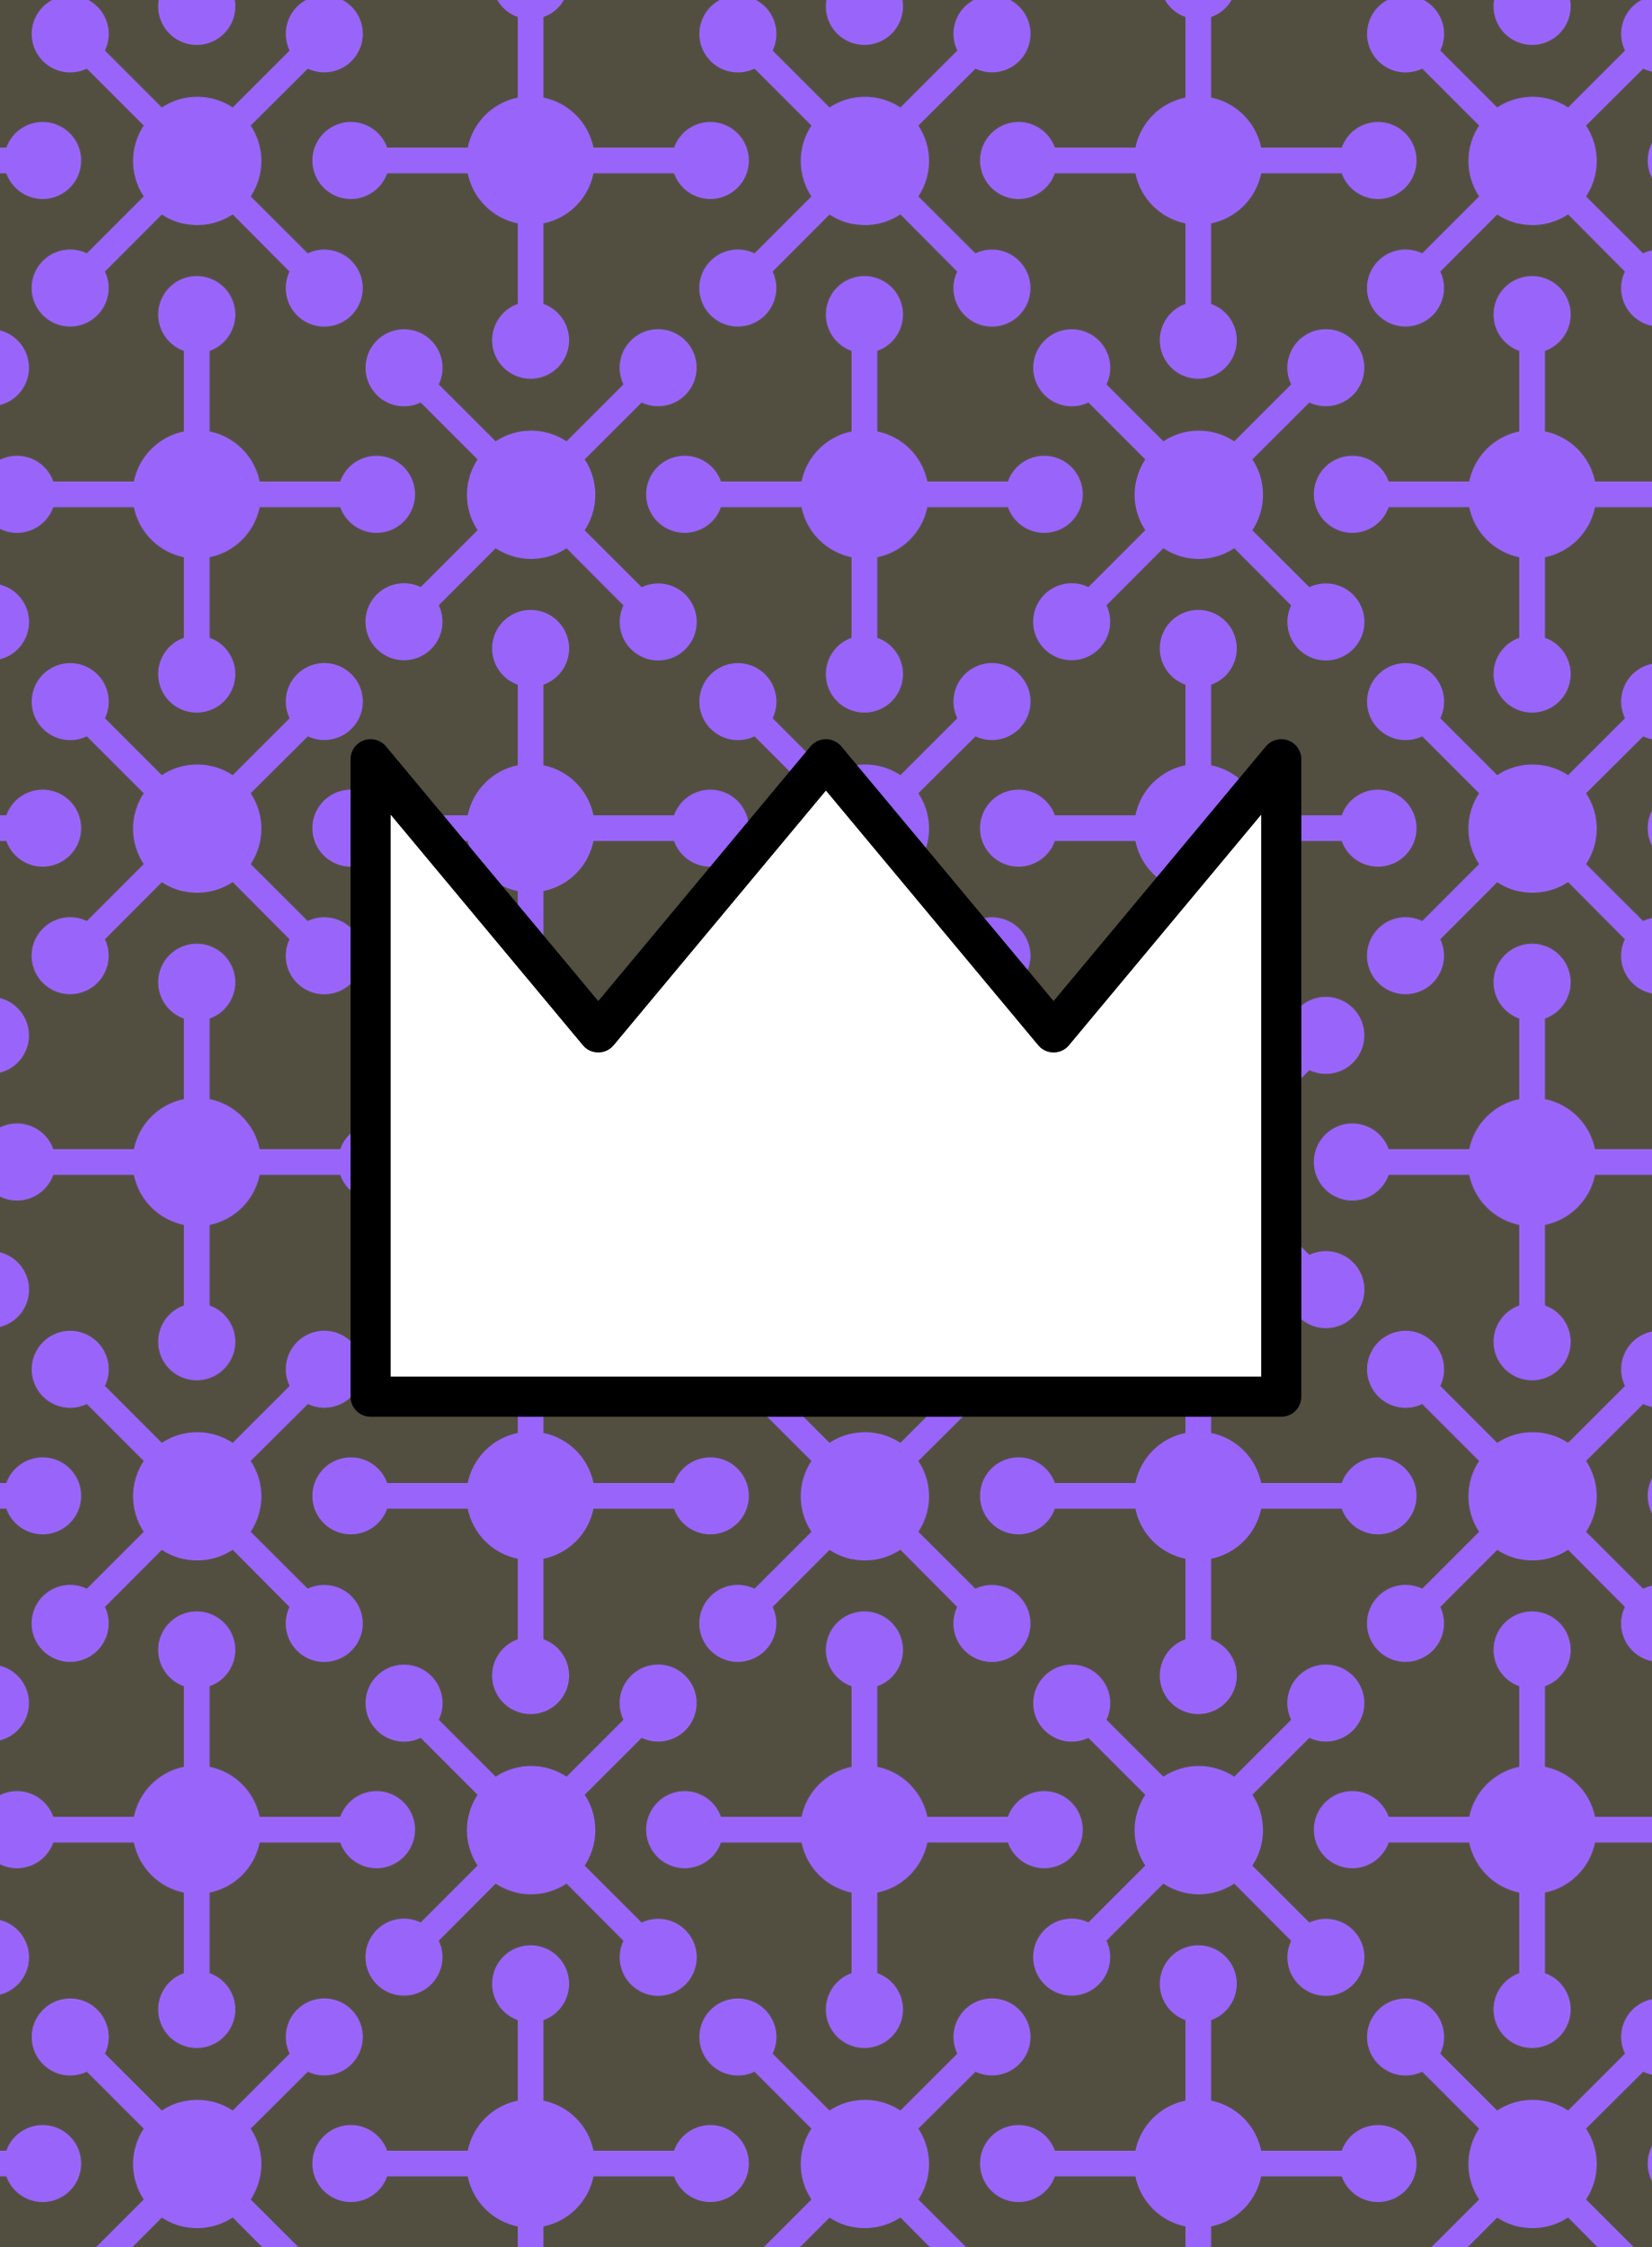
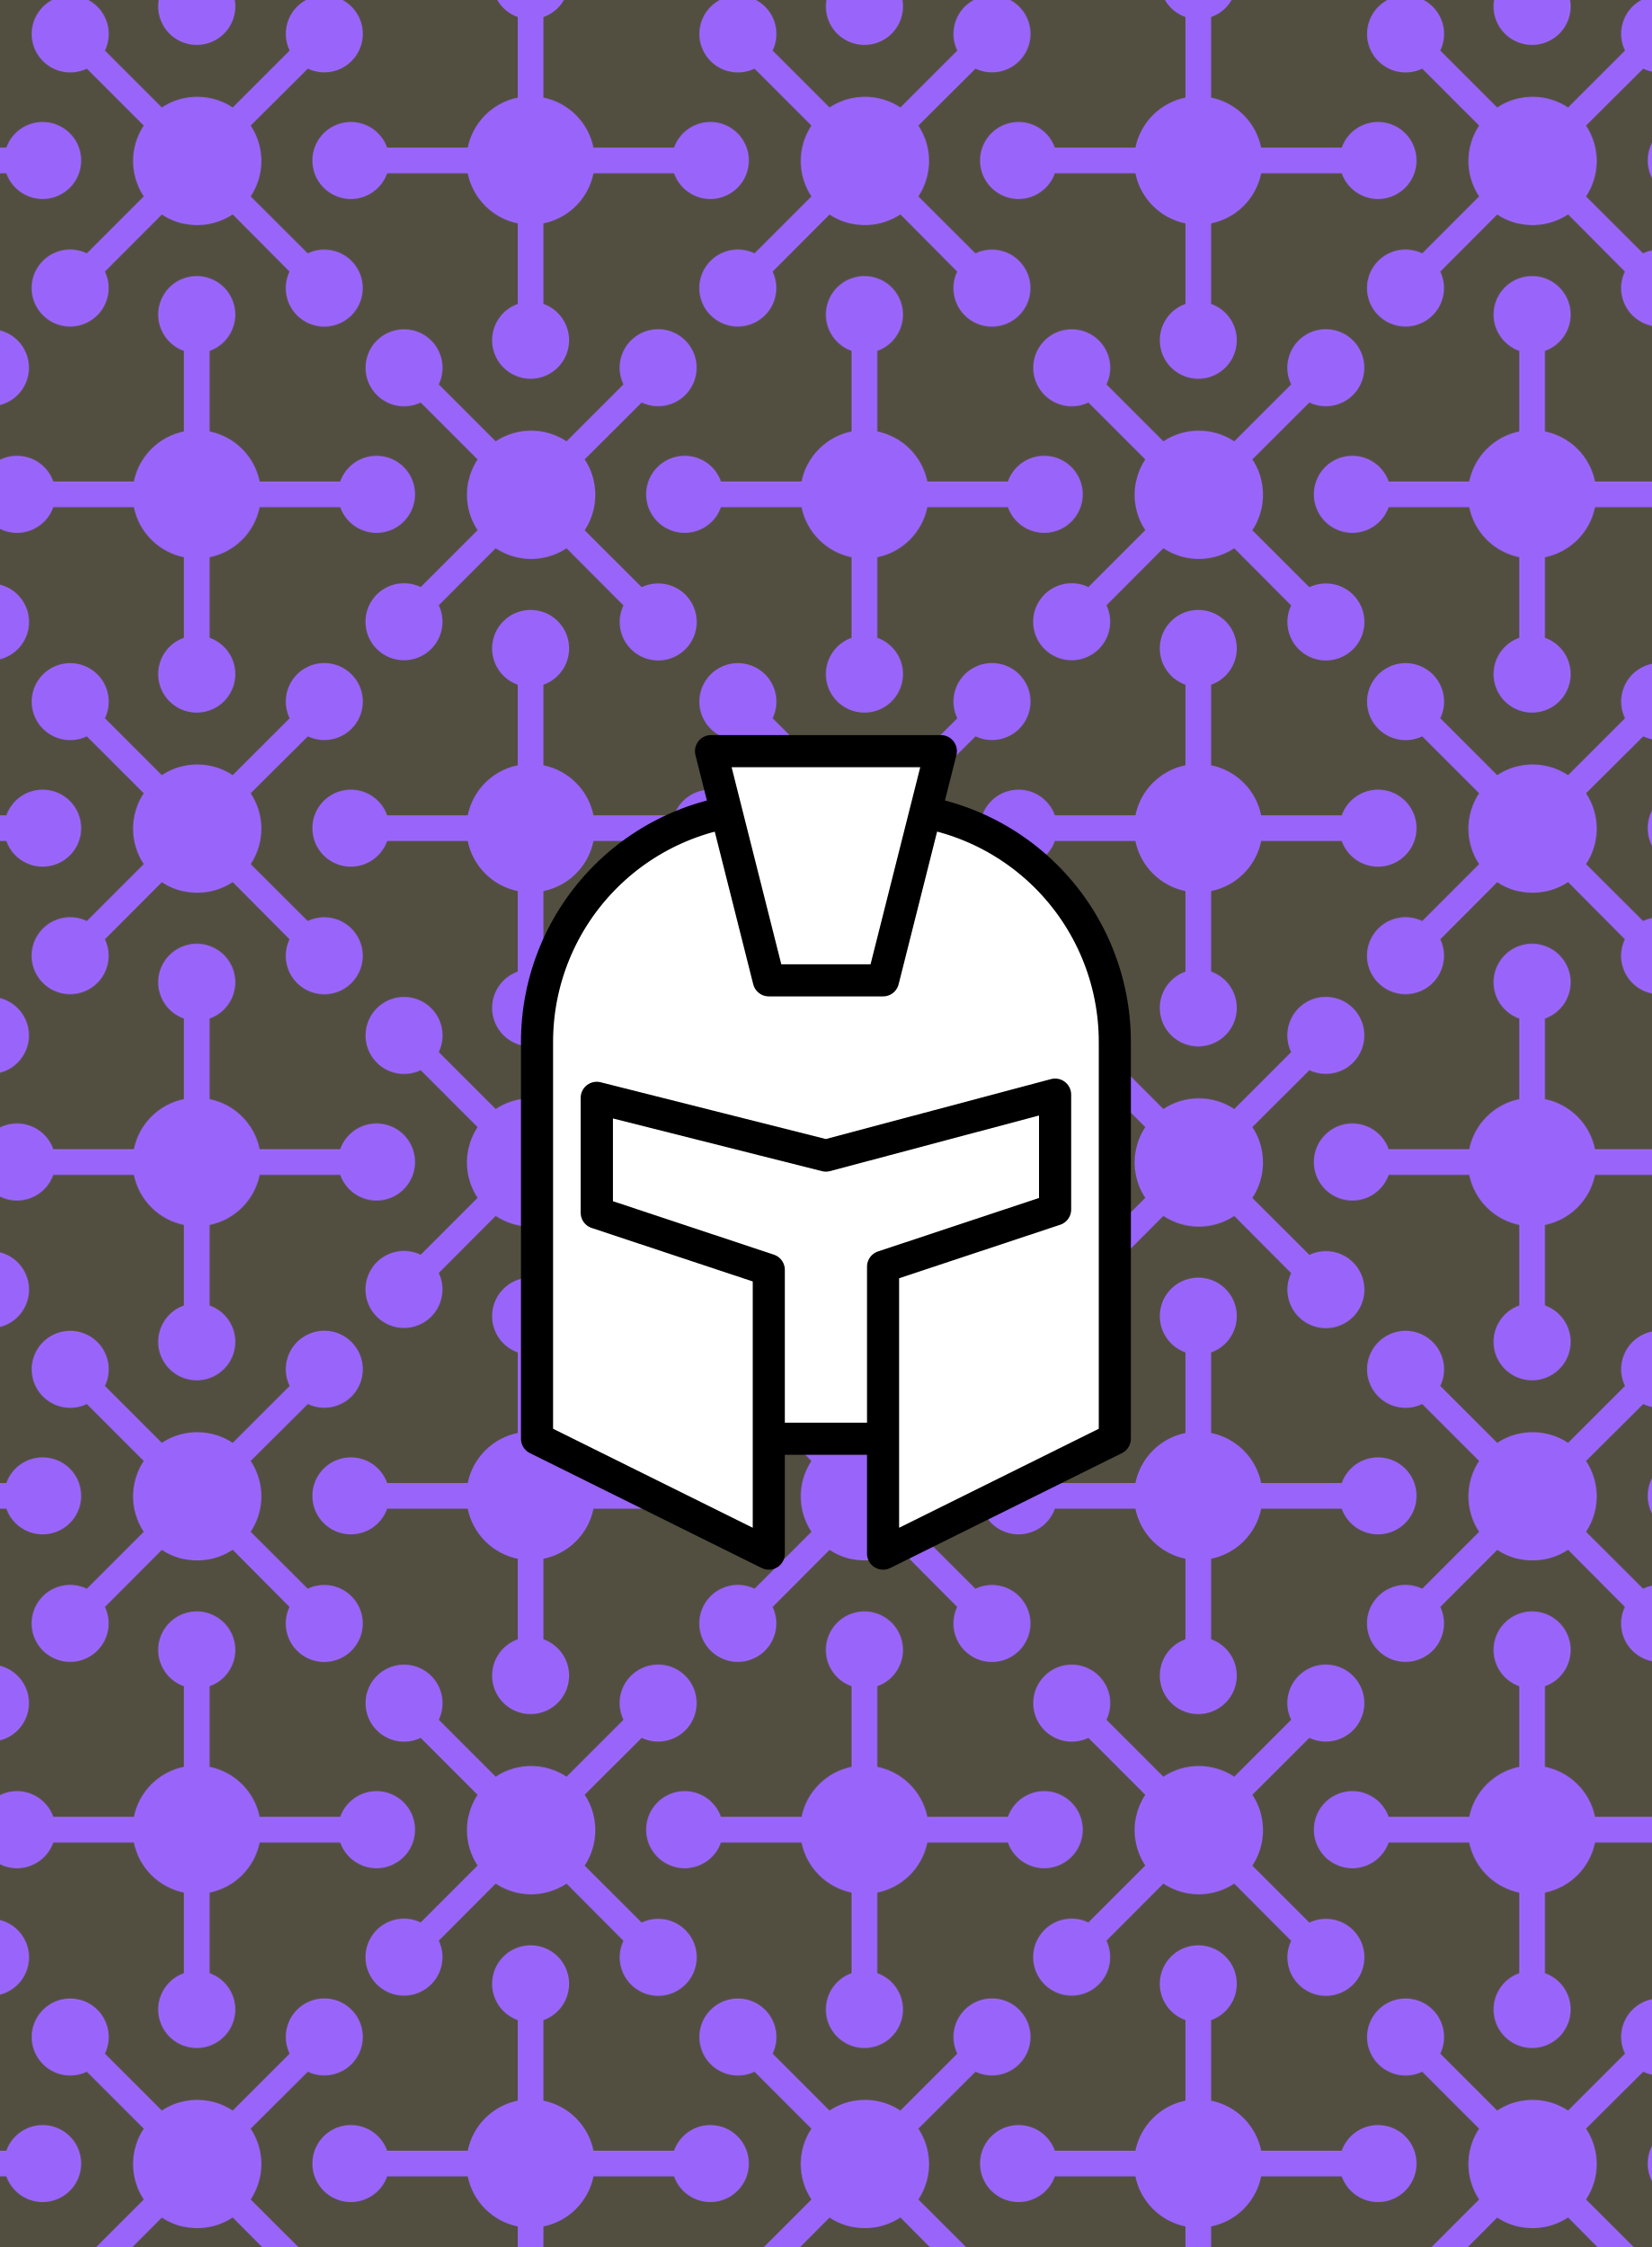
- <svg xmlns="http://www.w3.org/2000/svg" width="816px" height="1110px" viewBox="-2.5 -7.5 25 35" version="1.1">
+ <svg xmlns="http://www.w3.org/2000/svg" width="408px" height="555px" viewBox="-2.5 -7.5 25 35" version="1.1">
  <defs>
    <pattern id="pattern" x="0" y="0" width="52" height="52" patternUnits="userSpaceOnUse" patternTransform="scale(0.2 0.2)">
      <path fill="#9964f9" d="M0 17.83V0h17.83a3 3 0 0 1-5.66 2H5.9A5 5 0 0 1 2 5.9v6.27a3 3 0 0 1-2 5.66zm0 18.34a3 3 0 0 1 2 5.66v6.27A5 5 0 0 1 5.9 52h6.27a3 3 0 0 1 5.66 0H0V36.17zM36.17 52a3 3 0 0 1 5.66 0h6.27a5 5 0 0 1 3.9-3.9v-6.27a3 3 0 0 1 0-5.66V52H36.17zM0 31.93v-9.78a5 5 0 0 1 3.8.72l4.43-4.43a3 3 0 1 1 1.42 1.41L5.2 24.28a5 5 0 0 1 0 5.52l4.44 4.43a3 3 0 1 1-1.42 1.42L3.8 31.2a5 5 0 0 1-3.8.72zm52-14.1a3 3 0 0 1 0-5.66V5.9A5 5 0 0 1 48.1 2h-6.27a3 3 0 0 1-5.66-2H52v17.83zm0 14.1a4.97 4.97 0 0 1-1.72-.72l-4.43 4.44a3 3 0 1 1-1.41-1.42l4.43-4.43a5 5 0 0 1 0-5.52l-4.43-4.43a3 3 0 1 1 1.41-1.41l4.43 4.43c.53-.35 1.12-.6 1.72-.72v9.78zM22.15 0h9.78a5 5 0 0 1-.72 3.8l4.44 4.43a3 3 0 1 1-1.42 1.42L29.8 5.2a5 5 0 0 1-5.52 0l-4.43 4.44a3 3 0 1 1-1.41-1.42l4.43-4.43a5 5 0 0 1-.72-3.8zm0 52c.13-.6.37-1.19.72-1.72l-4.43-4.43a3 3 0 1 1 1.41-1.41l4.43 4.43a5 5 0 0 1 5.52 0l4.43-4.43a3 3 0 1 1 1.42 1.41l-4.44 4.43c.36.53.6 1.12.72 1.72h-9.78zm9.75-24a5 5 0 0 1-3.9 3.9v6.27a3 3 0 1 1-2 0V31.9a5 5 0 0 1-3.9-3.9h-6.27a3 3 0 1 1 0-2h6.27a5 5 0 0 1 3.9-3.9v-6.27a3 3 0 1 1 2 0v6.27a5 5 0 0 1 3.9 3.9h6.27a3 3 0 1 1 0 2H31.9z" />
    </pattern>
  </defs>
  <rect x="-3.5" y="-8.5" width="27" height="37" stroke="none" style="fill: #524f40" />
  <rect x="-3.5" y="-8.5" width="27" height="37" stroke="none" stroke-width="5px" fill="url(#pattern)" />
  <g transform="translate(-2.5,-2.5)">
    <g transform="scale(1.25,1.25)">
-       <path stroke-linejoin="round" stroke-width="0.5" fill="white" stroke="black" d="M 4.326 5.461 L 4.326 13.404 L 15.674 13.404 L 15.674 5.461 L 12.837 8.865 L 10 5.461 L 7.163 8.865 Z " />
+       <g transform="scale(0.8,.8)" stroke-miterlimit="10" stroke-linejoin="round" stroke-width="0.5" fill="white" stroke="black">
+         <polygon class="cls-2" points="11.61 17.41 13.39 17.41 16.07 15.63 16.07 10.27 8.93 10.27 8.93 15.63 11.61 17.41" />
+         <path class="cls-2" d="M8,17.41V11.24a3.64,3.64,0,0,1,3.64-3.65h1.64A3.64,3.64,0,0,1,17,11.24v6.17L13.39,19.2V14.73l2.68-.89V12.05L12.5,13l-3.57-.9v1.79l2.68.89V19.2Z" />
+         <polygon class="cls-2" points="10.71 6.7 11.61 10.27 13.39 10.27 14.29 6.7 10.71 6.7" />
+       </g>
    </g>
  </g>
</svg>
